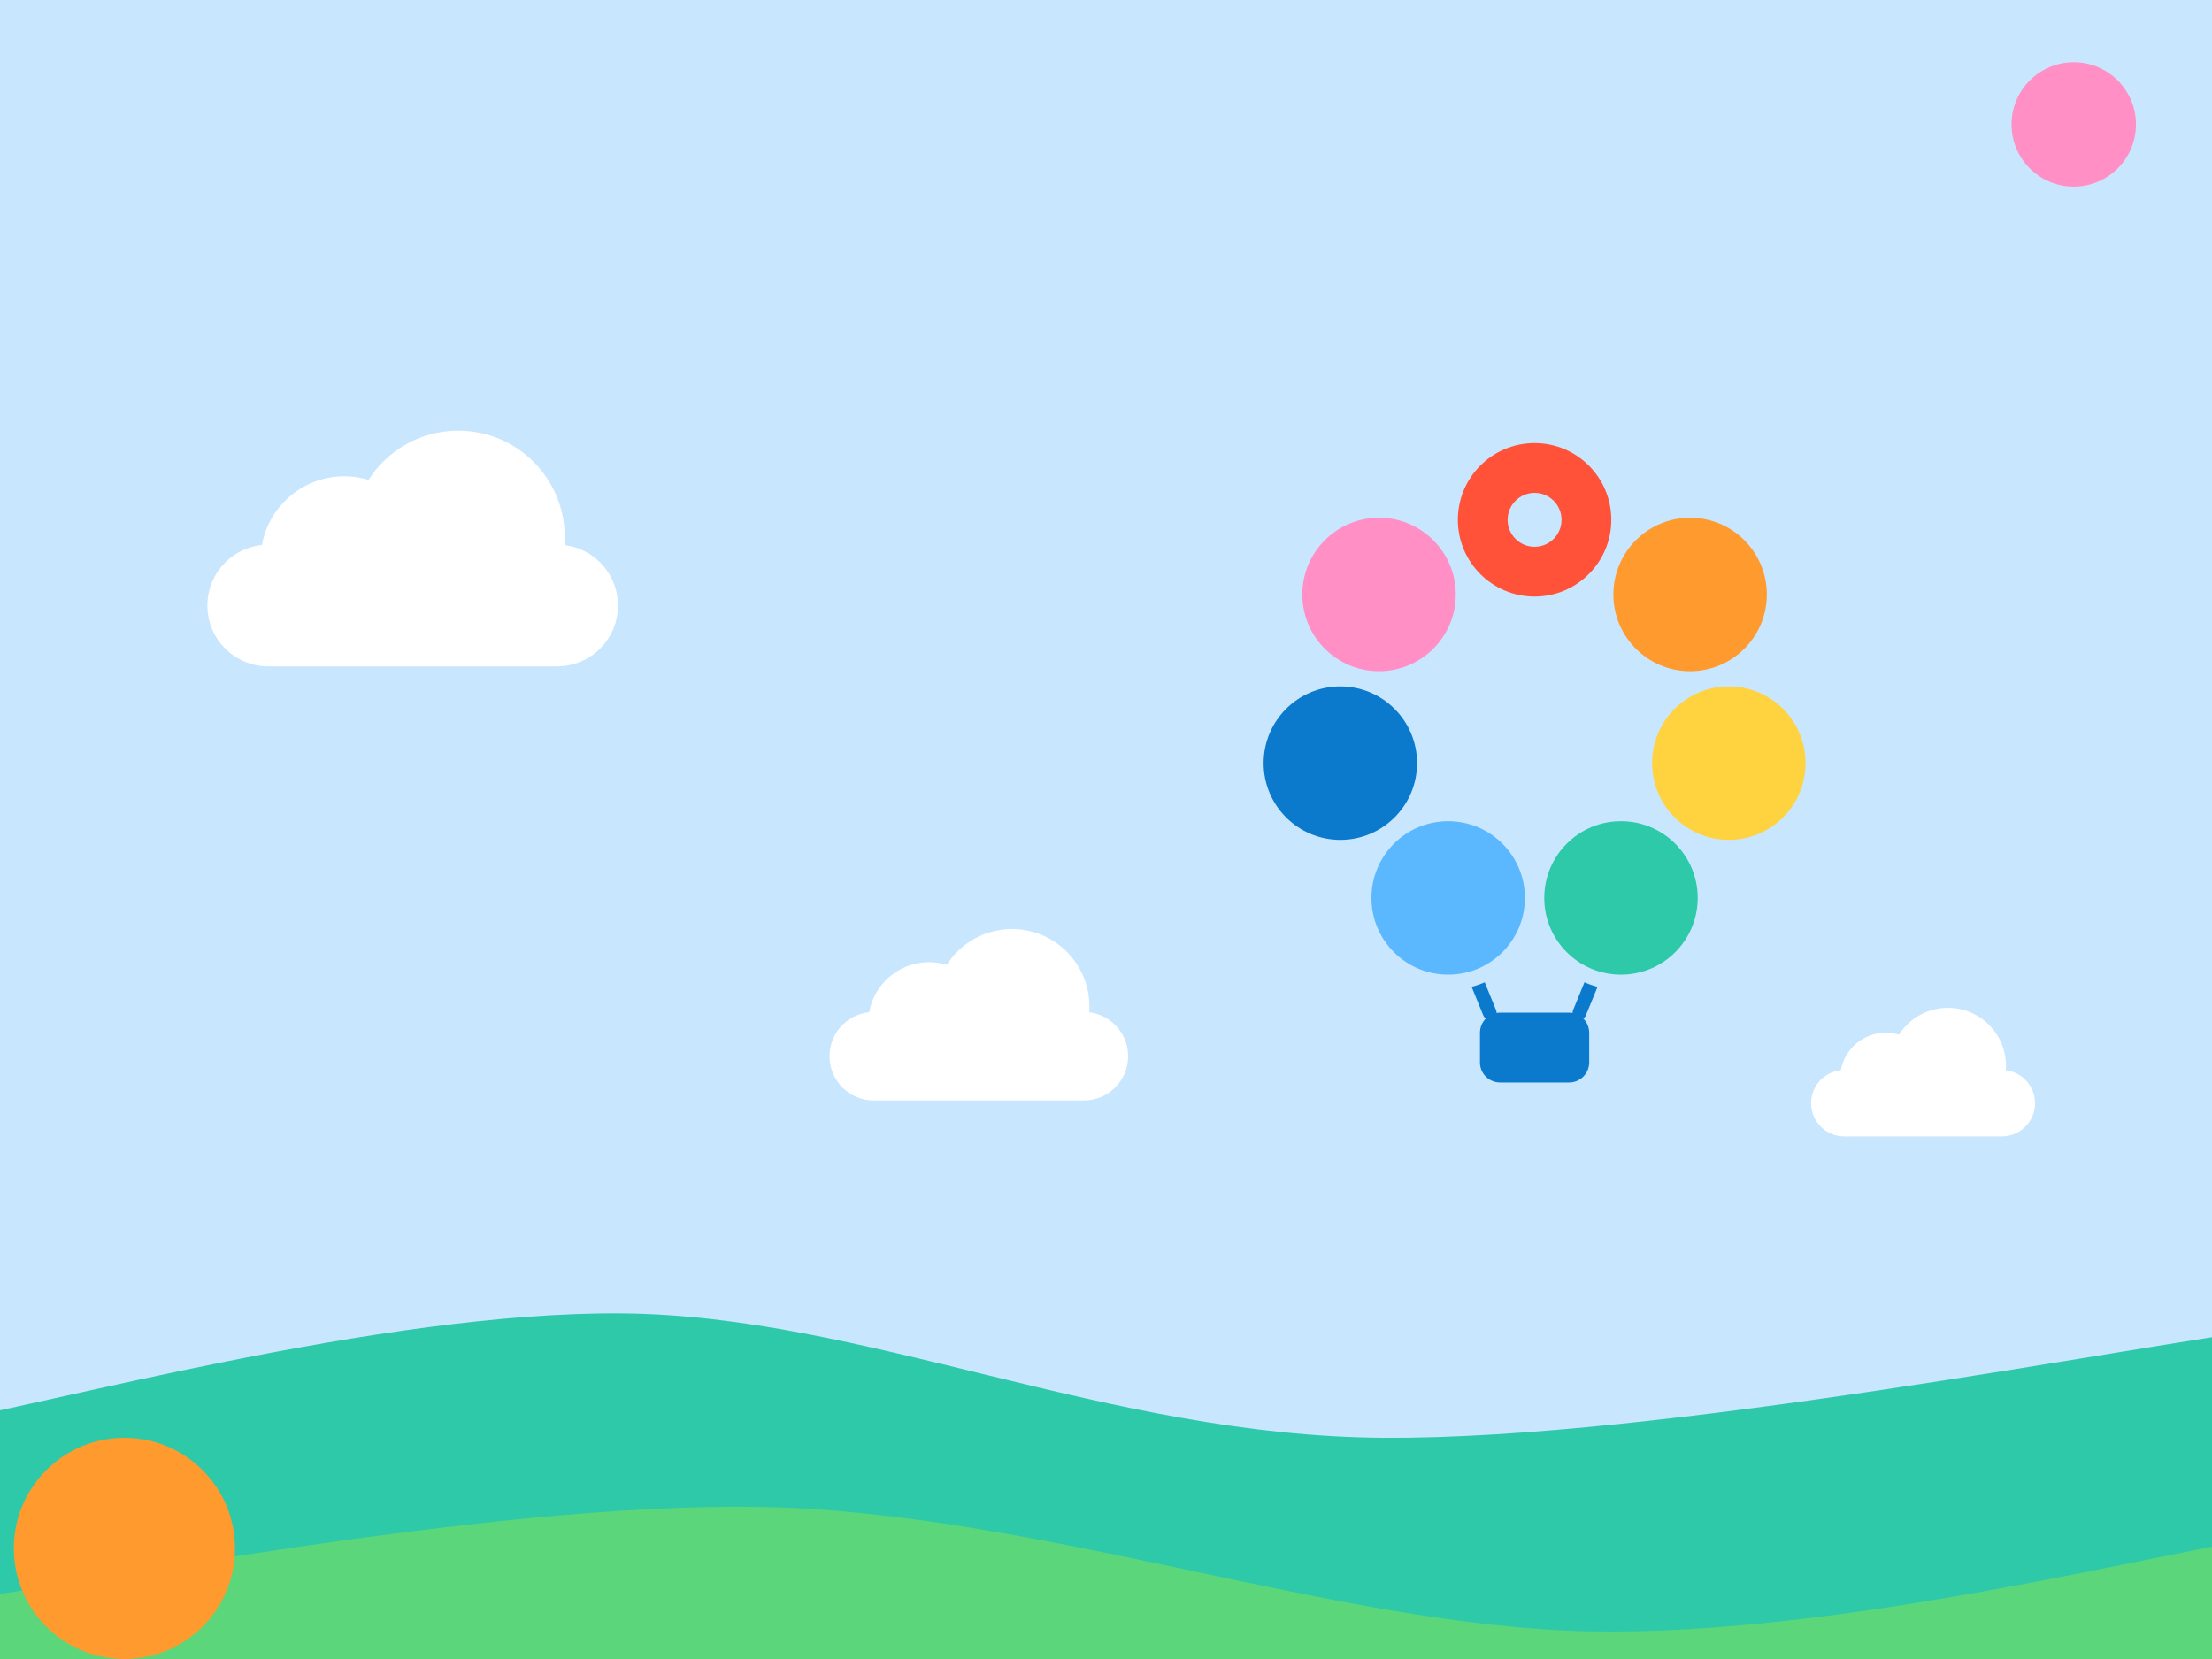
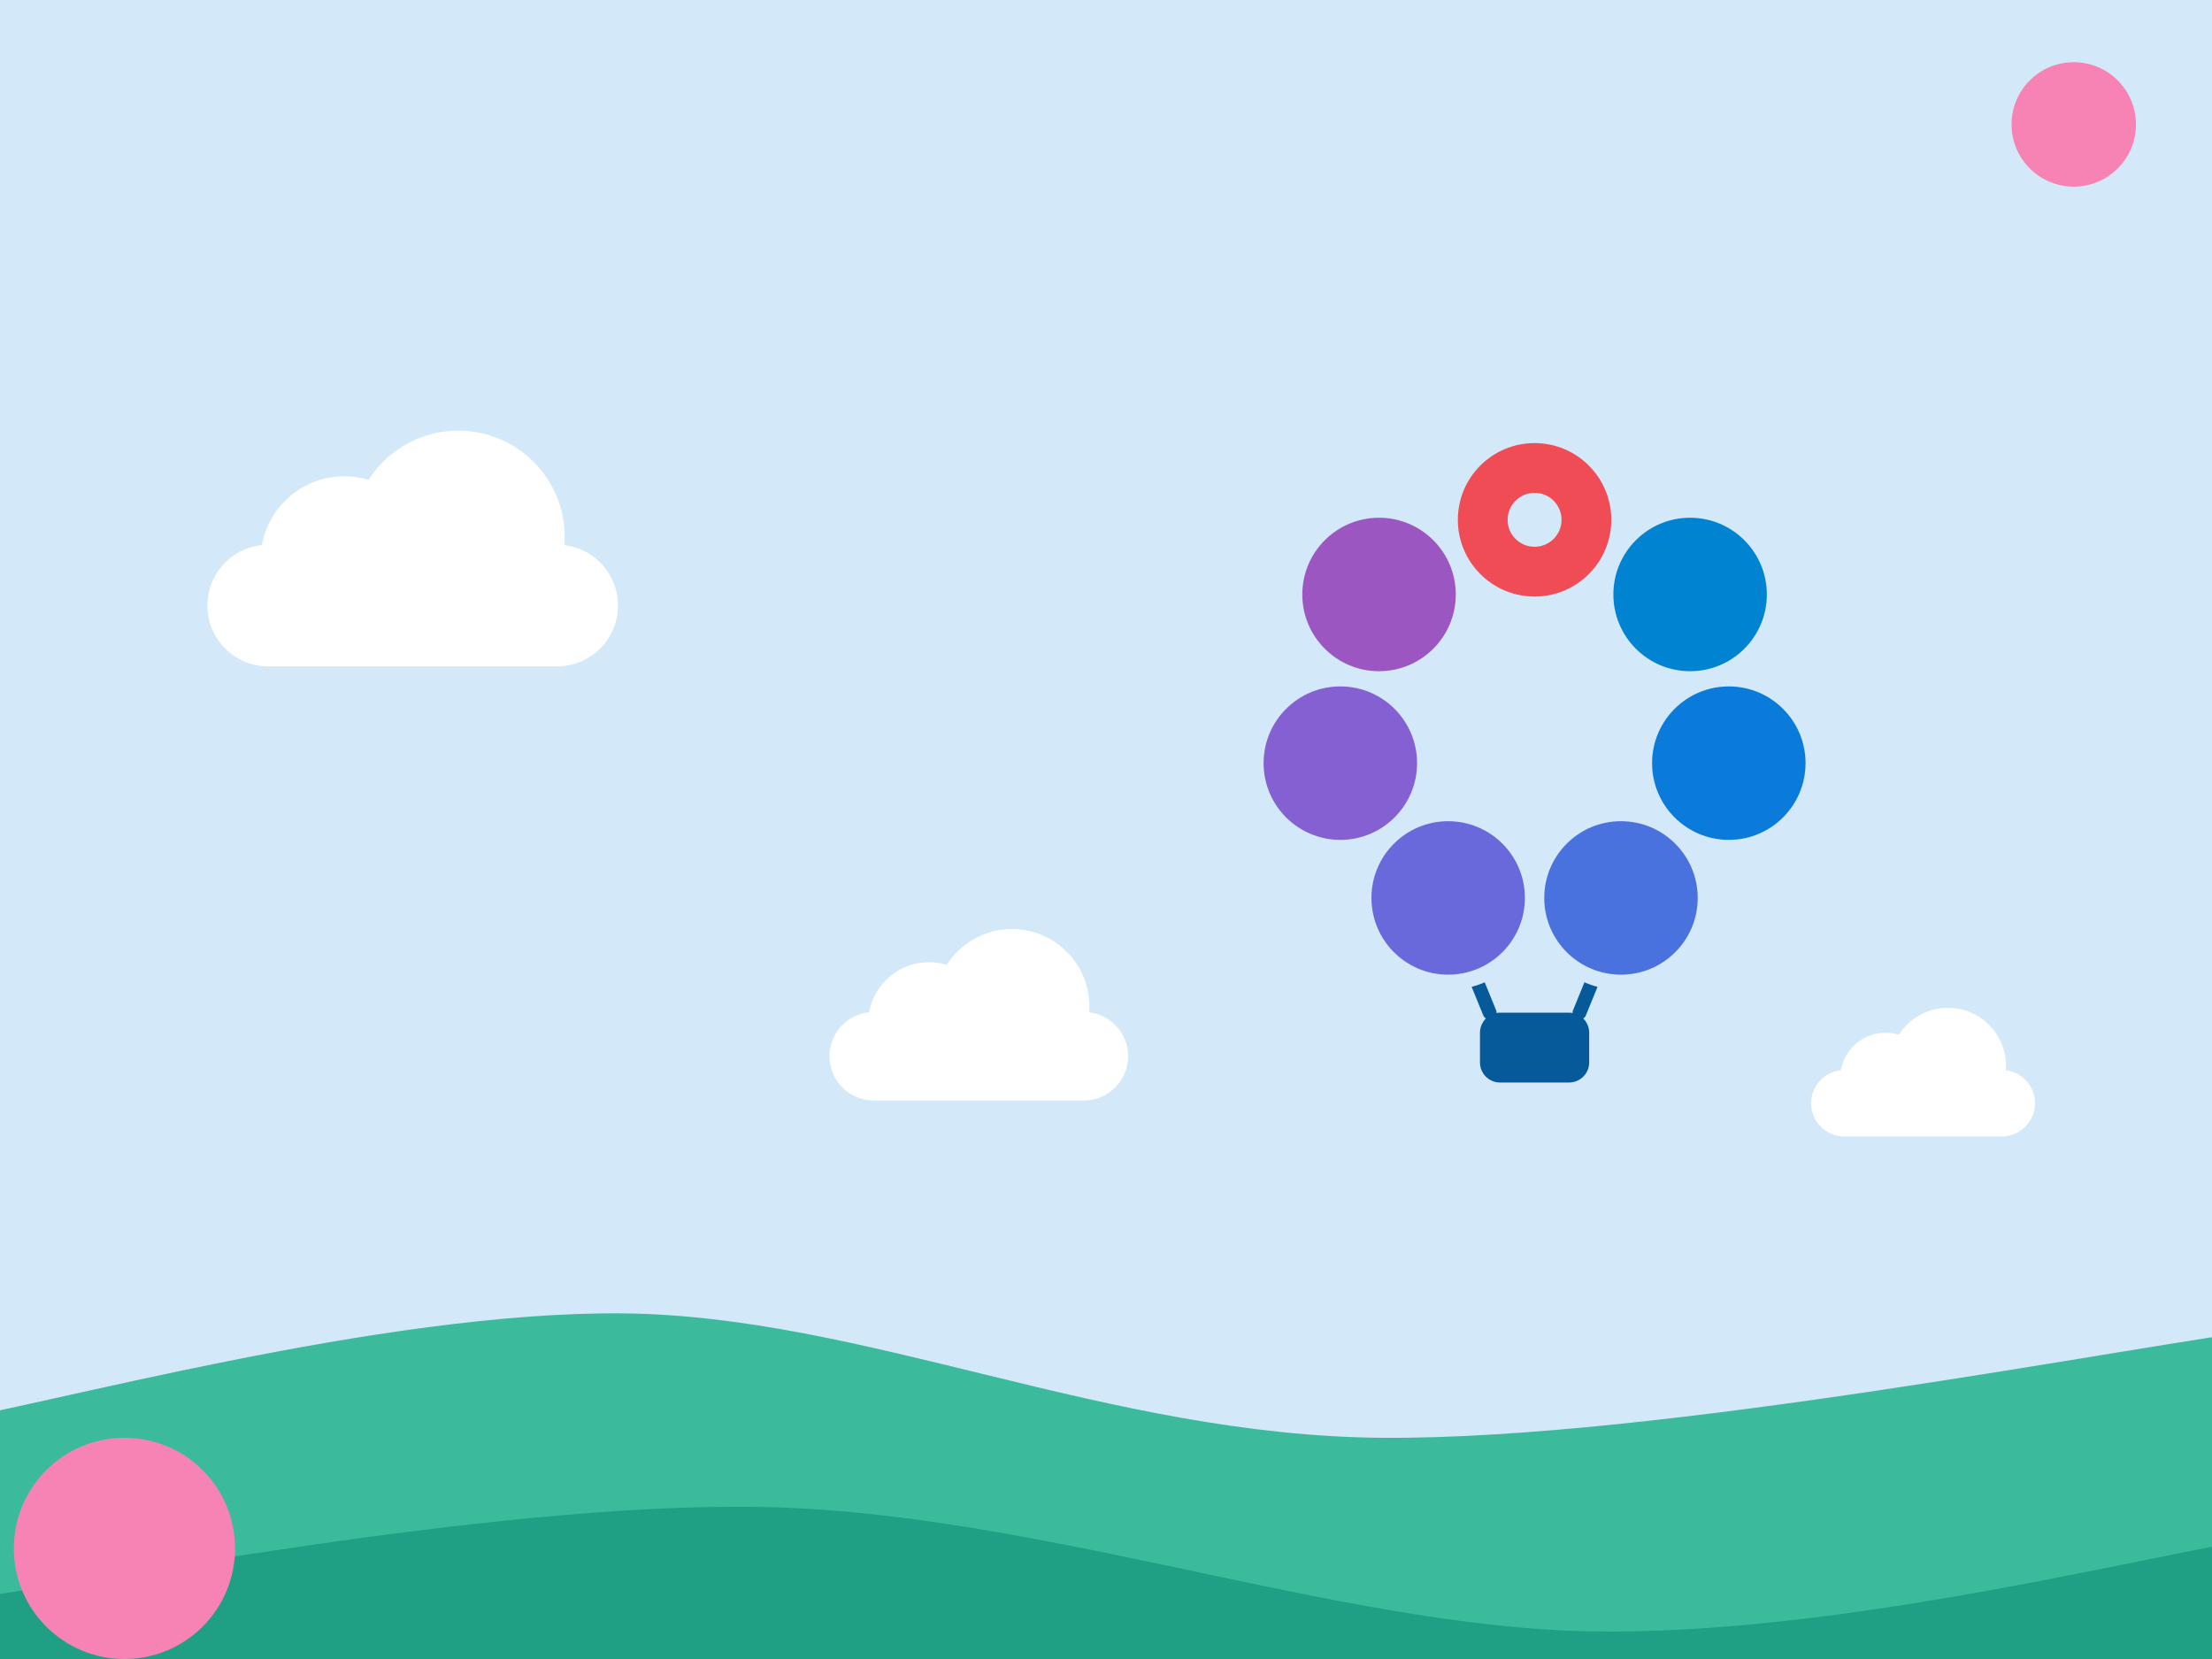
- <svg xmlns="http://www.w3.org/2000/svg" width="320" height="240" viewBox="0 0 320 240" role="img" aria-label="Cielo con la mongolfiera di Faraway">
-   <rect x="0" y="0" width="320" height="240" rx="0" fill="#C9E6FF" />
+ <svg xmlns="http://www.w3.org/2000/svg" width="100%" height="100%" preserveAspectRatio="xMidYMid slice" aria-hidden="true" viewBox="0 0 320 240">
+   <rect x="0" y="0" width="320" height="240" rx="0" fill="#D3E8F9" />
  <g fill="#FFFFFF" fill-opacity="1">
    <rect x="30" y="78.8" width="59.4" height="17.6" rx="8.8" />
    <circle cx="49.8" cy="81" r="12.1" />
    <circle cx="66.3" cy="77.7" r="15.4" />
  </g>
  <g fill="#FFFFFF" fill-opacity="1">
    <rect x="120" y="146.4" width="43.2" height="12.8" rx="6.4" />
    <circle cx="134.4" cy="148" r="8.8" />
    <circle cx="146.4" cy="145.6" r="11.2" />
  </g>
  <g fill="#FFFFFF" fill-opacity="1">
    <rect x="262" y="154.8" width="32.4" height="9.6" rx="4.8" />
    <circle cx="272.8" cy="156" r="6.6" />
    <circle cx="281.8" cy="154.2" r="8.4" />
  </g>
-   <path d="M211.5 136.7L215.5 146.5M232.5 136.7L228.5 146.5" stroke="#0B79CC" stroke-width="2" stroke-linecap="round" fill="none" />
-   <rect x="214.1" y="146.5" width="15.8" height="10.1" rx="2.9" fill="#0B79CC" />
-   <circle cx="222" cy="75.2" r="12.2" fill="#FF5238" stroke="#C9E6FF" stroke-width="2.2" />
-   <circle cx="222" cy="75.2" r="3.9" fill="#C9E6FF" />
-   <circle cx="244.5" cy="86" r="12.2" fill="#FF9A2E" stroke="#C9E6FF" stroke-width="2.2" />
-   <circle cx="250.1" cy="110.4" r="12.2" fill="#FFD23F" stroke="#C9E6FF" stroke-width="2.2" />
-   <circle cx="234.5" cy="129.9" r="12.2" fill="#2EC9A8" stroke="#C9E6FF" stroke-width="2.2" />
-   <circle cx="209.5" cy="129.9" r="12.2" fill="#5BB8FF" stroke="#C9E6FF" stroke-width="2.2" />
-   <circle cx="193.9" cy="110.4" r="12.2" fill="#0B79CC" stroke="#C9E6FF" stroke-width="2.2" />
-   <circle cx="199.5" cy="86" r="12.2" fill="#FF8FC4" stroke="#C9E6FF" stroke-width="2.2" />
-   <path d="M-10 206C6.7 203.3 55 189.7 90 190C125 190.3 160 207.7 200 208C240 208.3 308.3 194.7 330 192L330 250L-10 250Z" fill="#2EC9A8" />
-   <path d="M-10 232C10 229.7 70 217.3 110 218C150 218.7 193.3 235.3 230 236C266.7 236.7 313.3 224.3 330 222L330 250L-10 250Z" fill="#5CD67A" />
-   <circle cx="300" cy="18" r="9" fill="#FF8FC4" />
-   <circle cx="18" cy="224" r="16" fill="#FF9A2E" />
+   <path d="M211.5 136.7L215.5 146.5M232.5 136.7L228.5 146.5" stroke="#075A99" stroke-width="2" stroke-linecap="round" fill="none" />
+   <rect x="214.1" y="146.5" width="15.8" height="10.1" rx="2.9" fill="#075A99" />
+   <circle cx="222" cy="75.2" r="12.2" fill="#F04C55" stroke="#D3E8F9" stroke-width="2.2" />
+   <circle cx="222" cy="75.2" r="3.9" fill="#D3E8F9" />
+   <circle cx="244.5" cy="86" r="12.2" fill="#0084D2" stroke="#D3E8F9" stroke-width="2.2" />
+   <circle cx="250.1" cy="110.4" r="12.2" fill="#0A7BDA" stroke="#D3E8F9" stroke-width="2.2" />
+   <circle cx="234.5" cy="129.9" r="12.2" fill="#4A72DE" stroke="#D3E8F9" stroke-width="2.2" />
+   <circle cx="209.5" cy="129.9" r="12.2" fill="#6A69DB" stroke="#D3E8F9" stroke-width="2.2" />
+   <circle cx="193.9" cy="110.4" r="12.2" fill="#8460D2" stroke="#D3E8F9" stroke-width="2.2" />
+   <circle cx="199.5" cy="86" r="12.2" fill="#9B56C2" stroke="#D3E8F9" stroke-width="2.2" />
+   <path d="M-10 206C6.7 203.3 55 189.7 90 190C125 190.3 160 207.7 200 208C240 208.3 308.3 194.7 330 192L330 250L-10 250Z" fill="#3BBB9C" />
+   <path d="M-10 232C10 229.7 70 217.3 110 218C150 218.7 193.3 235.3 230 236C266.7 236.7 313.3 224.3 330 222L330 250L-10 250Z" fill="#1FA085" />
+   <circle cx="300" cy="18" r="9" fill="#F683B3" />
+   <circle cx="18" cy="224" r="16" fill="#F683B3" />
</svg>
